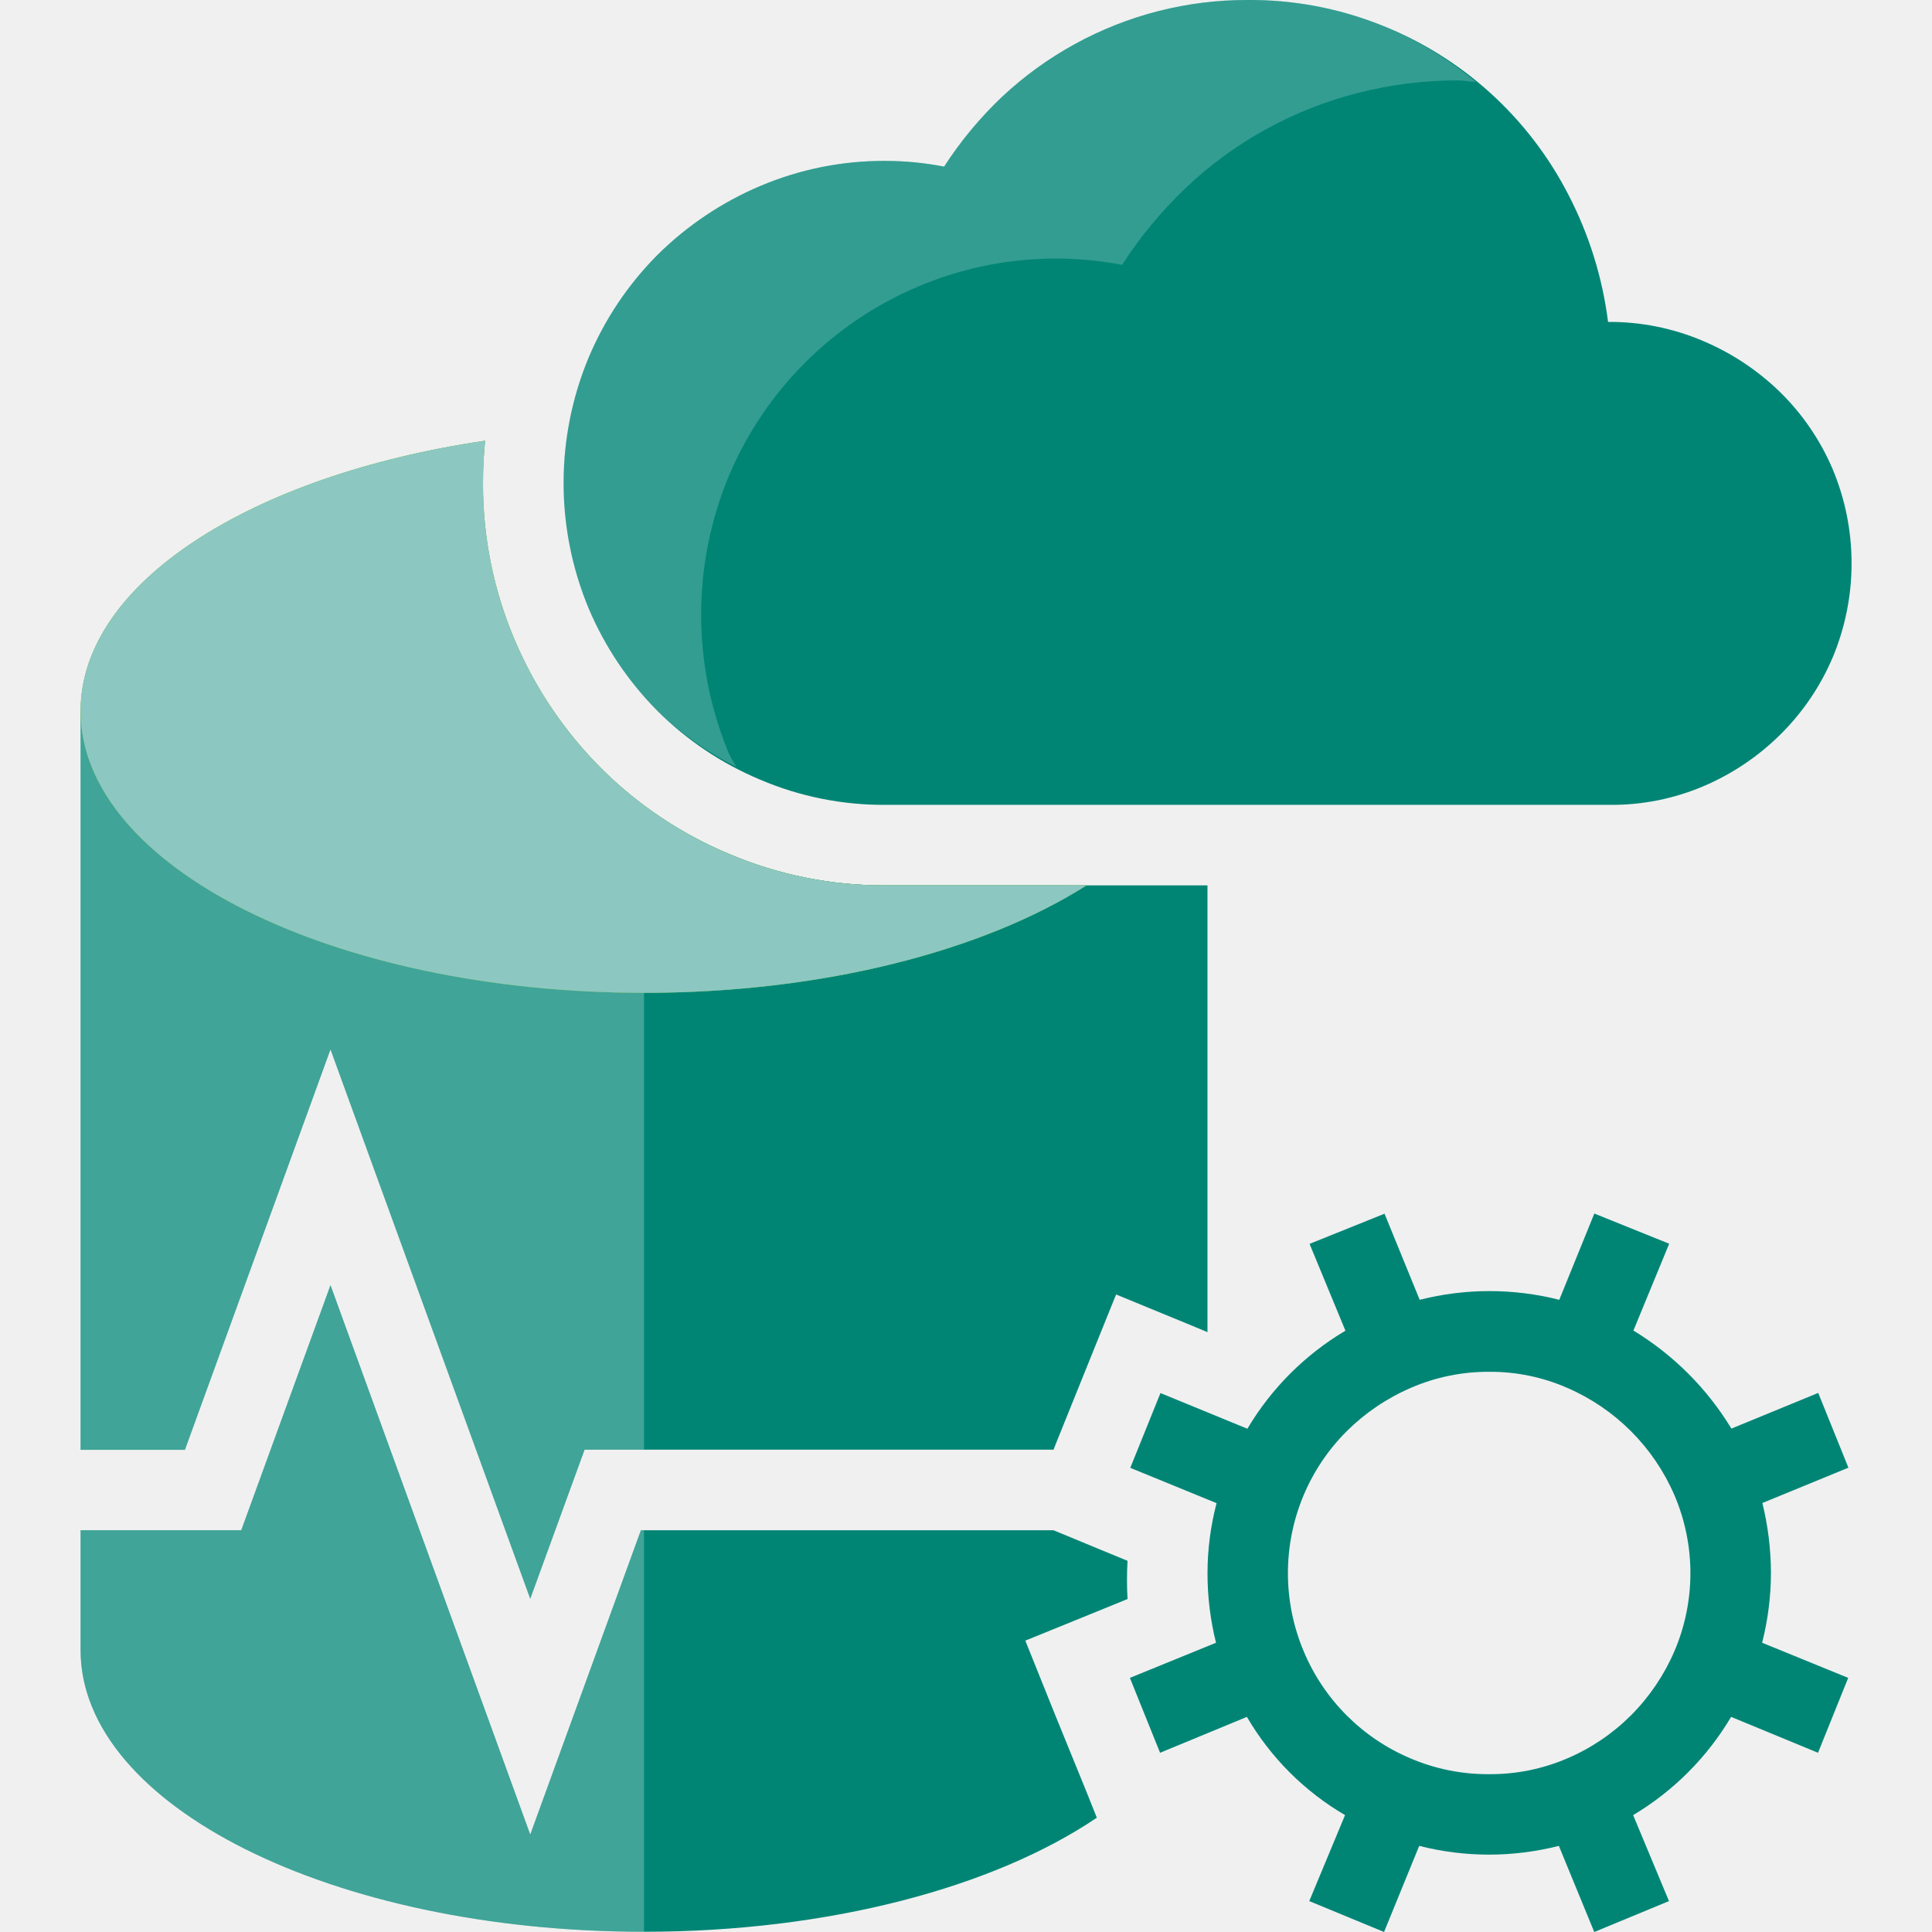
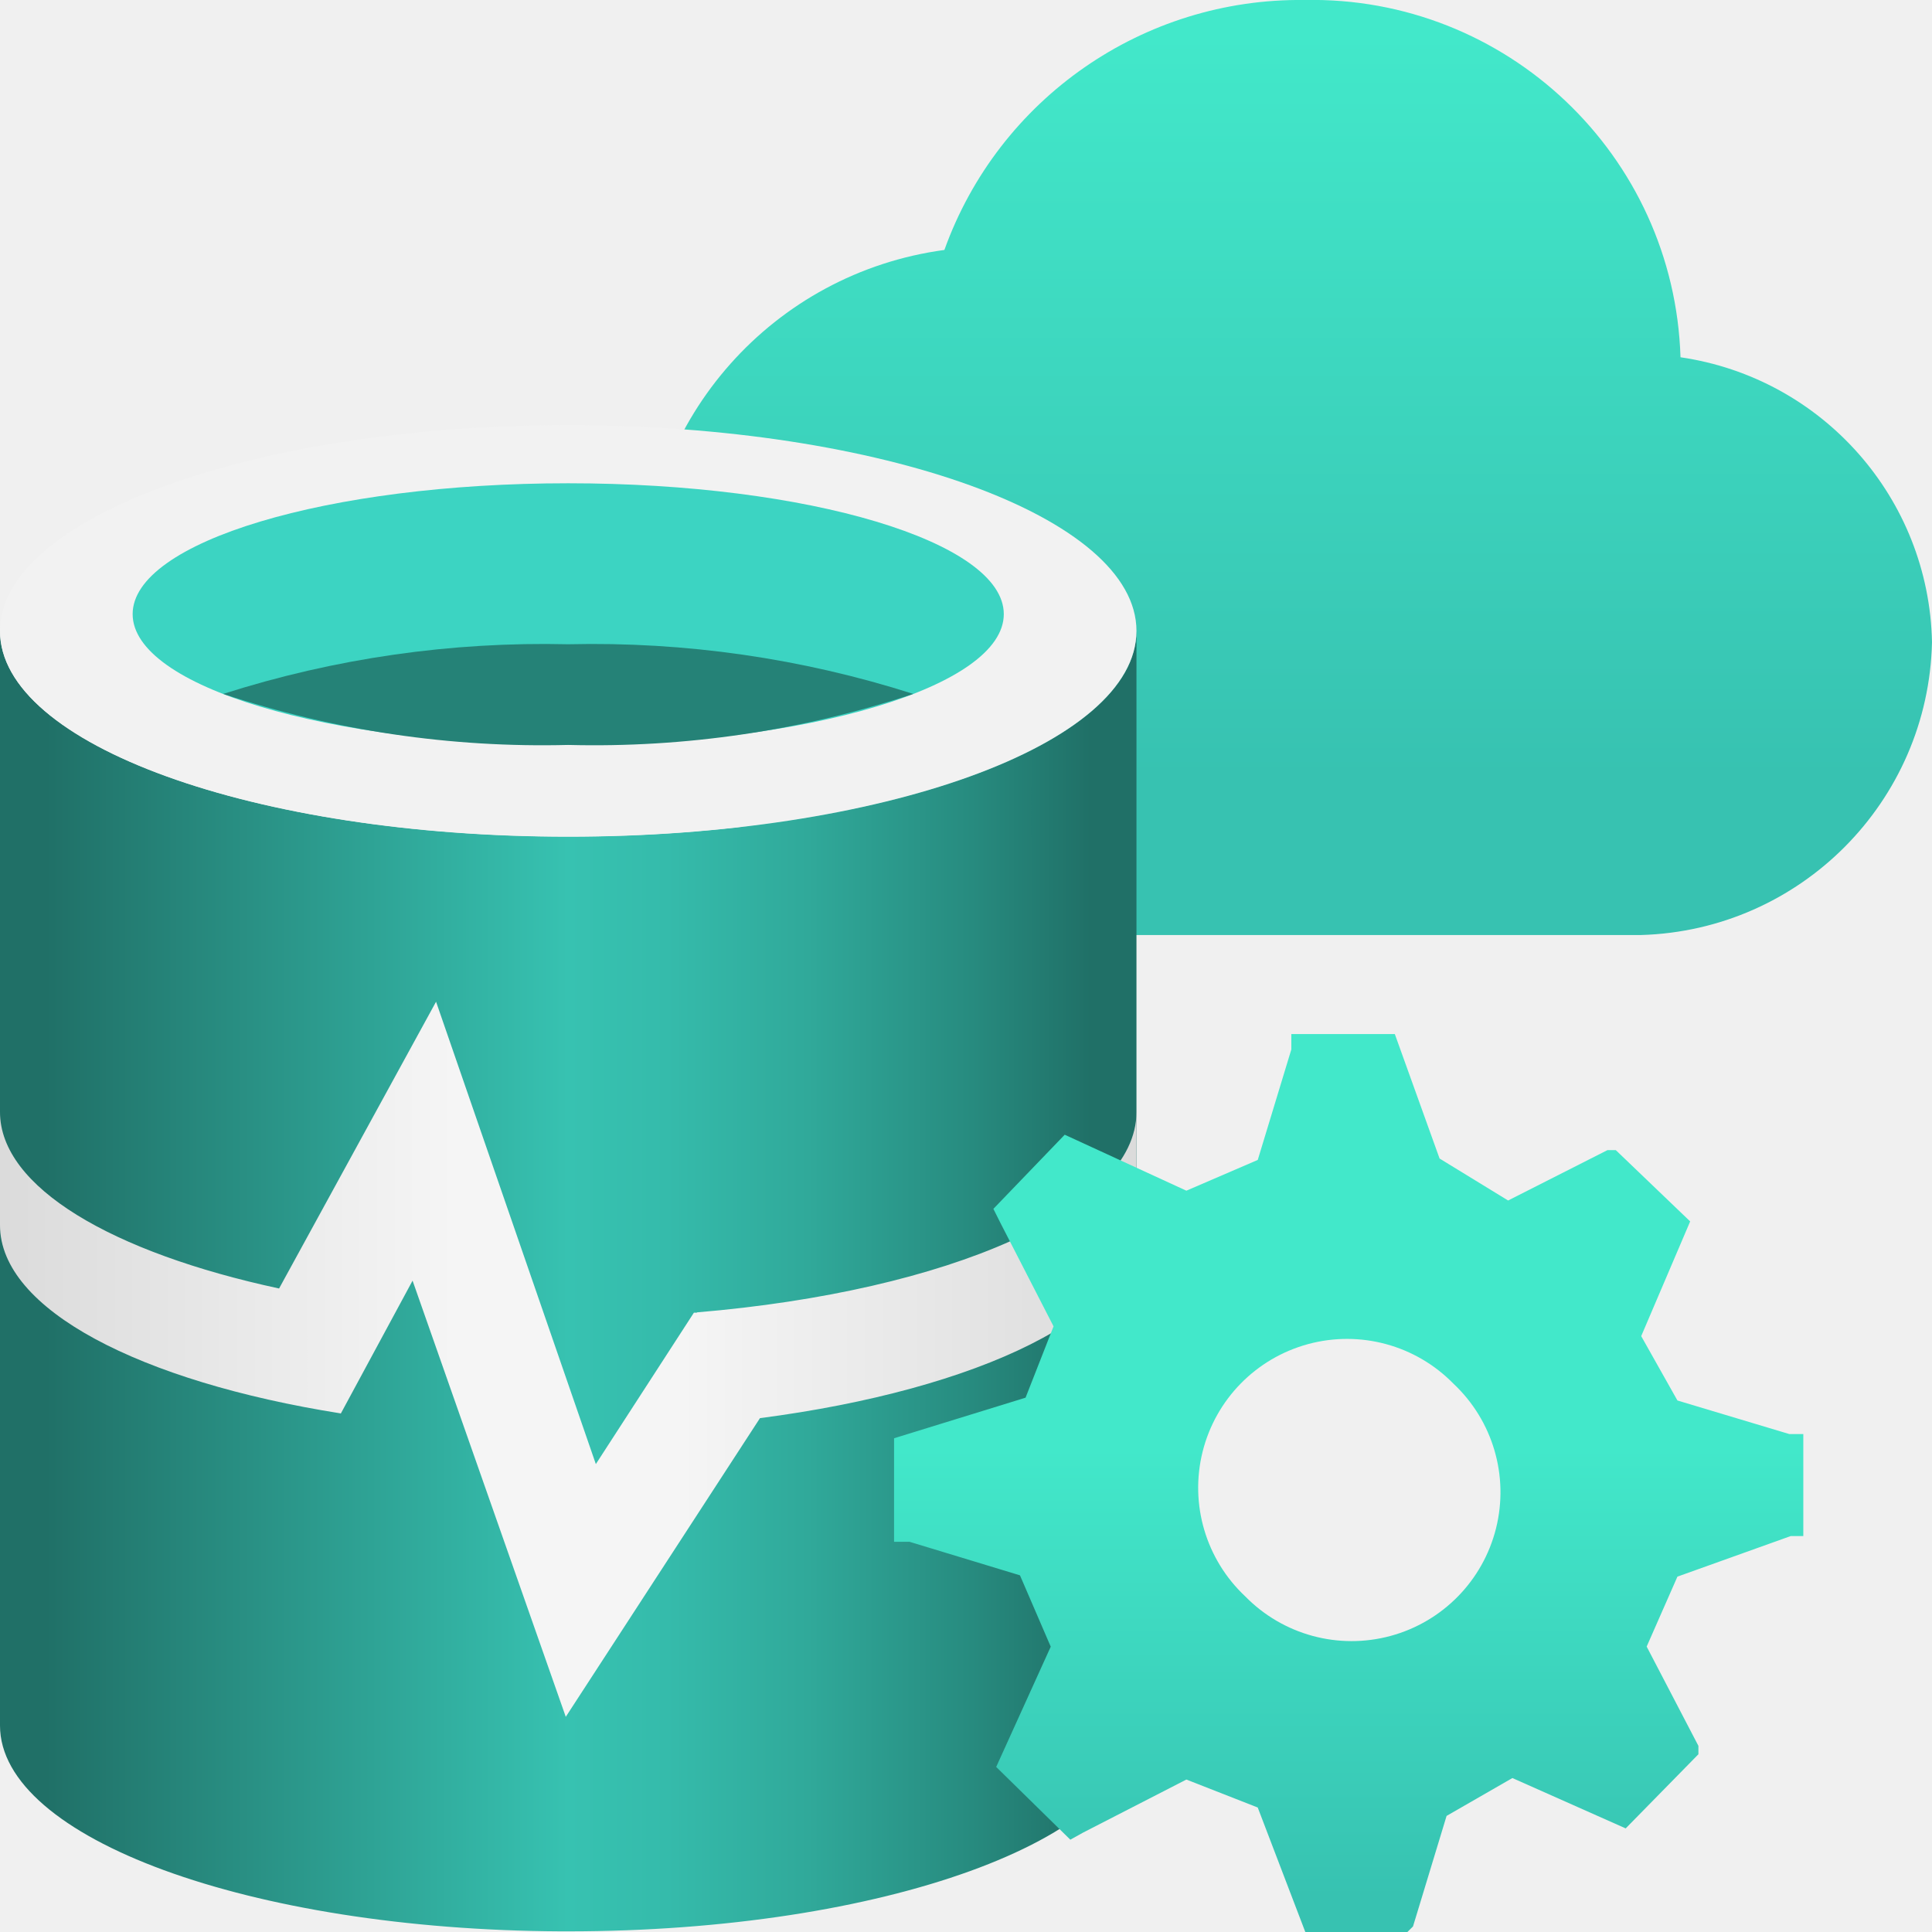
- <svg xmlns="http://www.w3.org/2000/svg" width="64" height="64" viewBox="0 0 64 64">
+ <svg xmlns="http://www.w3.org/2000/svg" id="ae9276e7-2d59-4cda-b488-e59c23657440" data-name="Layer 1" width="64" height="64" viewBox="0 0 64 64">
+   <defs>
+     <linearGradient id="eb40f46d-1a85-4346-a345-dbe83ede211d" x1="42.639" y1="38.187" x2="42.639" y2="-5.18" gradientUnits="userSpaceOnUse">
+       <stop offset="0.287" stop-color="#37c2b1" />
+       <stop offset="0.854" stop-color="#42e8ca" />
+     </linearGradient>
+     <linearGradient id="a5ebfa9e-5671-4aea-8a6a-ad9e16dd948a" y1="42.437" x2="37.647" y2="42.437" gradientUnits="userSpaceOnUse">
+       <stop offset="0.04" stop-color="#207067" />
+       <stop offset="0.5" stop-color="#37c2b1" />
+       <stop offset="0.587" stop-color="#35bbab" />
+       <stop offset="0.711" stop-color="#30a99a" />
+       <stop offset="0.855" stop-color="#278b7f" />
+       <stop offset="0.96" stop-color="#207067" />
+     </linearGradient>
+     <linearGradient id="b3a7c4d5-6857-4867-be19-25c400ab395f" y1="45.028" x2="37.647" y2="45.028" gradientUnits="userSpaceOnUse">
+       <stop offset="0.001" stop-color="#dbdbdb" />
+       <stop offset="0.401" stop-color="#f5f5f5" />
+       <stop offset="0.599" stop-color="#f5f5f5" />
+       <stop offset="1" stop-color="#dbdbdb" />
+     </linearGradient>
+     <linearGradient id="ed095fb5-47ff-4e8a-88c7-d42bf3d95285" x1="44.676" y1="64" x2="44.676" y2="34.253" gradientUnits="userSpaceOnUse">
+       <stop offset="0.039" stop-color="#37c2b1" />
+       <stop offset="0.539" stop-color="#42e8ca" />
+     </linearGradient>
+   </defs>
  <g>
-     <g>
-       <path d="M36.426,51.323,34.9,50.692H21.23l-3.665,10.08-6.617-18.2L7.991,50.692H2.669v3.971c0,5.152,8.352,9.329,18.665,9.329,6.146,0,11.6-1.48,15-3.778l-.37-.925L34.954,56.81l-.989-2.462,2.459-1,.927-.378c-.013-.214-.018-.422-.018-.633s.005-.425.018-.633Z" fill="#008575" />
-       <path d="M29.333,29.329a13.077,13.077,0,0,1-5.2-1.048,13.187,13.187,0,0,1-5.8-4.728H2.669V48.027H6.126l4.822-13.264,6.617,18.2,1.8-4.94H34.9l.066-.171,1-2.48,1.006-2.491,2.482,1.021.545.227v-14.8Z" fill="#008575" />
-     </g>
-     <g opacity="0.25">
-       <path d="M10.948,34.763l6.617,18.2,1.8-4.94h1.969V26.682A13.074,13.074,0,0,1,19.9,25.438a13.361,13.361,0,0,1-1.563-1.885H2.669V48.027H6.126Z" fill="#fff" />
-       <path d="M21.23,50.692l-3.665,10.08-6.617-18.2L7.991,50.692H2.669v3.971c0,5.152,8.352,9.329,18.665,9.329v-13.3Z" fill="#fff" />
-     </g>
-     <path d="M29.333,29.329a13.077,13.077,0,0,1-5.2-1.048A13.255,13.255,0,0,1,19.9,25.438a13.483,13.483,0,0,1-2.847-4.231A13.165,13.165,0,0,1,16,16a13.785,13.785,0,0,1,.07-1.4c-7.743,1.138-13.4,4.715-13.4,8.954,0,5.155,8.354,9.335,18.665,9.335,5.948,0,11.242-1.394,14.657-3.559Z" fill="#b8d432" />
-     <path d="M29.333,29.329a13.077,13.077,0,0,1-5.2-1.048A13.255,13.255,0,0,1,19.9,25.438a13.483,13.483,0,0,1-2.847-4.231A13.165,13.165,0,0,1,16,16a13.785,13.785,0,0,1,.07-1.4c-7.743,1.138-13.4,4.715-13.4,8.954,0,5.155,8.354,9.335,18.665,9.335,5.948,0,11.242-1.394,14.657-3.559Z" fill="#008575" />
-     <path d="M53.269,10.664a7.878,7.878,0,0,1,3.133.625,8.258,8.258,0,0,1,2.566,1.7A7.918,7.918,0,0,1,60.7,15.519a8.08,8.08,0,0,1,.011,6.258,7.984,7.984,0,0,1-1.72,2.541,8.138,8.138,0,0,1-2.547,1.72,7.741,7.741,0,0,1-3.106.624h-24a10.418,10.418,0,0,1-4.156-.834,10.642,10.642,0,0,1-3.4-2.275,10.779,10.779,0,0,1-2.28-3.395,10.8,10.8,0,0,1,0-8.319,10.706,10.706,0,0,1,2.277-3.394,10.821,10.821,0,0,1,3.4-2.282,10.486,10.486,0,0,1,4.158-.833,10.28,10.28,0,0,1,1.937.189A12.579,12.579,0,0,1,33.2,3.2a11.88,11.88,0,0,1,2.4-1.739A11.822,11.822,0,0,1,41.334,0,11.7,11.7,0,0,1,45.7.811a11.875,11.875,0,0,1,6.25,5.629A12.565,12.565,0,0,1,53.269,10.664Z" fill="#008575" />
-     <path d="M24.143,24.958a11.971,11.971,0,0,1,0-9.19,11.778,11.778,0,0,1,6.283-6.281,11.685,11.685,0,0,1,6.745-.714A13.873,13.873,0,0,1,39.3,6.206,12.733,12.733,0,0,1,41.941,4.28a12.92,12.92,0,0,1,3.037-1.2,13.3,13.3,0,0,1,3.32-.417c.206,0,.387.046.594.05A11.934,11.934,0,0,0,45.7.811,11.7,11.7,0,0,0,41.334,0a11.883,11.883,0,0,0-5.752,1.457A11.9,11.9,0,0,0,33.193,3.2,12.374,12.374,0,0,0,31.27,5.519a10.28,10.28,0,0,0-1.937-.189,10.469,10.469,0,0,0-4.156.833A10.624,10.624,0,0,0,19.5,11.836a10.711,10.711,0,0,0,2.277,11.713A10.616,10.616,0,0,0,24.388,25.4C24.315,25.251,24.213,25.122,24.143,24.958Z" fill="#fff" opacity="0.2" style="isolation: isolate" />
-     <path d="M58.665,52.105a9.5,9.5,0,0,1-.292,2.313l2.851,1.164-1,2.481-2.879-1.189A9.322,9.322,0,0,1,54.1,60.128l1.187,2.848L52.812,64l-1.173-2.853a9.369,9.369,0,0,1-4.626,0L45.848,64l-2.477-1.024,1.185-2.848a9.054,9.054,0,0,1-3.251-3.254l-2.876,1.189-1-2.481,2.853-1.164A9.494,9.494,0,0,1,40,52.105a9.2,9.2,0,0,1,.3-2.311l-2.858-1.17,1-2.477,2.879,1.182a9.286,9.286,0,0,1,3.248-3.248l-1.188-2.876,2.483-1,1.165,2.853a9.392,9.392,0,0,1,4.624,0L52.814,40.2l2.48,1-1.185,2.876a9.669,9.669,0,0,1,3.246,3.248l2.876-1.182,1,2.477-2.85,1.17A9.811,9.811,0,0,1,58.665,52.105Zm-9.334,6.667a6.434,6.434,0,0,0,2.584-.522,6.7,6.7,0,0,0,2.114-1.428A6.82,6.82,0,0,0,55.466,54.7a6.565,6.565,0,0,0,0-5.173,6.819,6.819,0,0,0-3.551-3.553,6.34,6.34,0,0,0-2.584-.531,6.422,6.422,0,0,0-2.594.531,6.879,6.879,0,0,0-2.126,1.437,6.632,6.632,0,0,0-1.425,2.116,6.669,6.669,0,0,0,0,5.173,6.626,6.626,0,0,0,3.551,3.554A6.517,6.517,0,0,0,49.331,58.772Z" fill="#008575" />
-     <path d="M29.333,29.329a13.077,13.077,0,0,1-5.2-1.048A13.255,13.255,0,0,1,19.9,25.438a13.483,13.483,0,0,1-2.847-4.231A13.165,13.165,0,0,1,16,16a13.785,13.785,0,0,1,.07-1.4c-7.743,1.138-13.4,4.715-13.4,8.954,0,5.155,8.354,9.335,18.665,9.335,5.948,0,11.242-1.394,14.657-3.559Z" fill="#fff" opacity="0.55" />
+     <path d="M55.669,11.835A12.218,12.218,0,0,0,43.208,0,12.512,12.512,0,0,0,31.284,8.28,11.557,11.557,0,0,0,21.277,19.547c0,6.311,5.386,11.427,12.03,11.427H54.361A9.931,9.931,0,0,0,64,21.273,9.741,9.741,0,0,0,55.669,11.835Z" fill="url(#eb40f46d-1a85-4346-a345-dbe83ede211d)" />
+     <path d="M18.824,27.712C8.428,27.712,0,24.66,0,20.9V57.161c0,3.734,8.289,6.767,18.565,6.817h.259c10.4,0,18.823-3.051,18.823-6.817V20.9C37.647,24.66,29.219,27.712,18.824,27.712Z" fill="url(#a5ebfa9e-5671-4aea-8a6a-ad9e16dd948a)" />
+     <path d="M37.647,20.9c0,3.765-8.428,6.817-18.823,6.817S0,24.66,0,20.9s8.428-6.817,18.824-6.817S37.647,17.13,37.647,20.9" fill="#f2f2f2" />
+     <path d="M33.252,20.343c0,2.395-6.46,4.334-14.429,4.334S4.394,22.738,4.394,20.343s6.461-4.334,14.429-4.334,14.429,1.94,14.429,4.334" fill="#3cd4c2" />
+     <path d="M18.823,21.342a34.881,34.881,0,0,0-11.43,1.645,33.694,33.694,0,0,0,11.43,1.69,33.692,33.692,0,0,0,11.431-1.69A34.888,34.888,0,0,0,18.823,21.342Z" fill="#258277" />
+     <path d="M23.086,43.474v.011h-.1L19.738,48.5,14.445,33.183l-5.2,9.5C3.72,41.494,0,39.33,0,36.836v3.752c0,2.791,4.646,5.179,11.28,6.232l.008.009,2.379-4.406,5.075,14.449,6.433-9.894c7.255-.946,12.472-3.436,12.472-6.39V36.836C37.647,40.07,31.427,42.774,23.086,43.474Z" fill="url(#b3a7c4d5-6857-4867-be19-25c400ab395f)" />
+     <path d="M46.808,63.815l1.112-3.661L50.1,58.9l3.753,1.668,2.409-2.456v-.278l-1.714-3.289,1.019-2.317,3.753-1.344h.417V47.505h-.463l-3.707-1.112-1.2-2.132,1.622-3.8L53.526,38.1h-.278l-3.29,1.668-2.27-1.39-1.483-4.124H42.777v.51l-1.112,3.66L39.3,39.443,35.27,37.589l-2.363,2.456.232.463L34.9,43.937,33.973,46.3l-4.356,1.344v3.429h.51l3.661,1.112,1.019,2.363L33,58.532l2.456,2.41.417-.232L39.3,58.95l2.364.926L43.24,64h3.382ZM41.248,52.88a4.931,4.931,0,1,1,6.9-7.043h0a4.931,4.931,0,1,1-6.9,7.043Z" fill="url(#ed095fb5-47ff-4e8a-88c7-d42bf3d95285)" />
  </g>
-   <rect width="64" height="64" fill="none" />
</svg>
